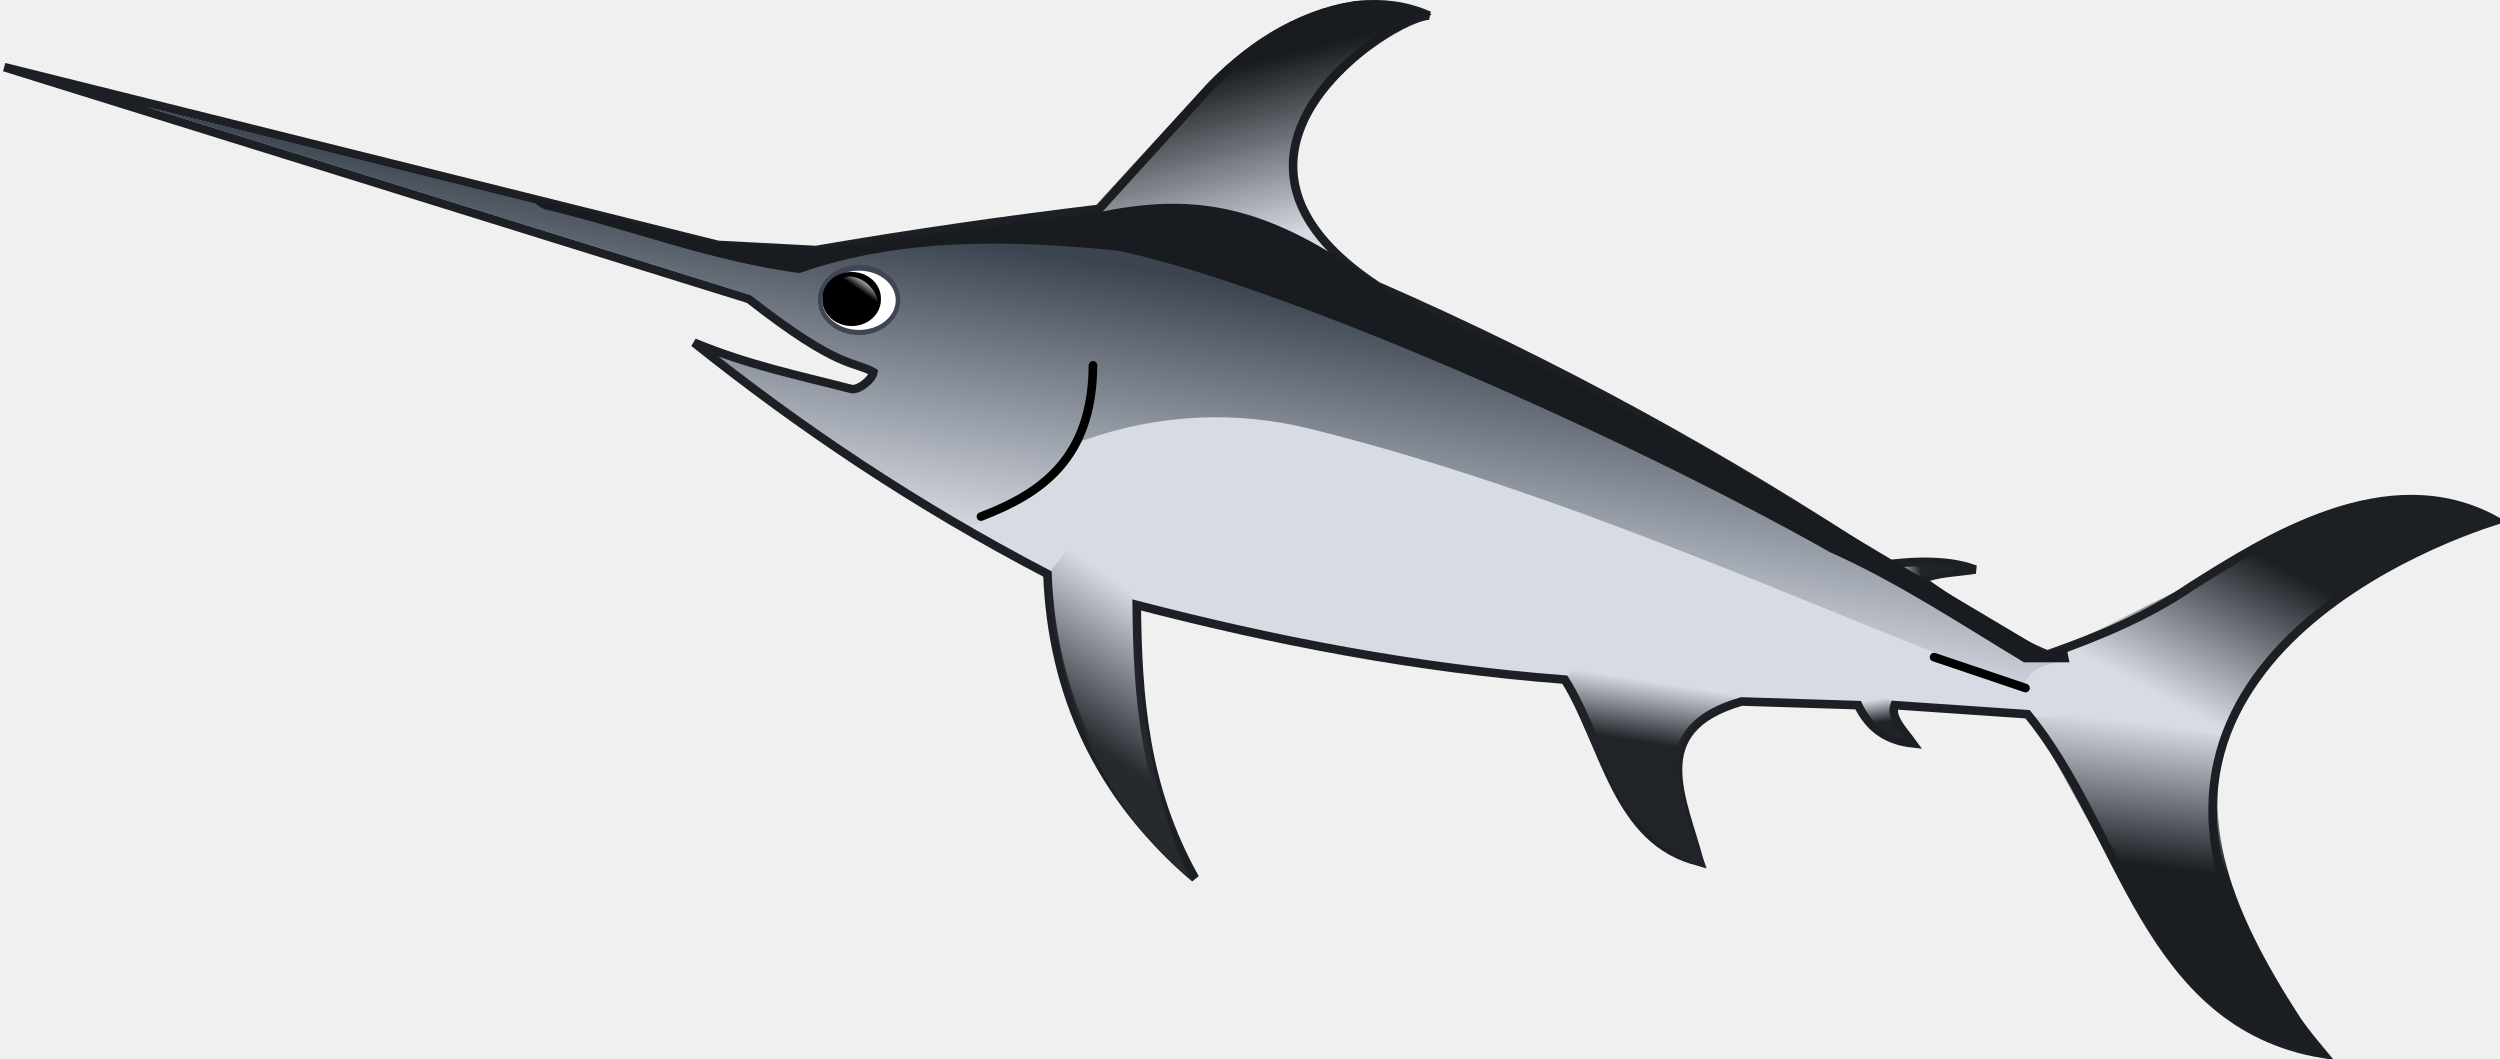
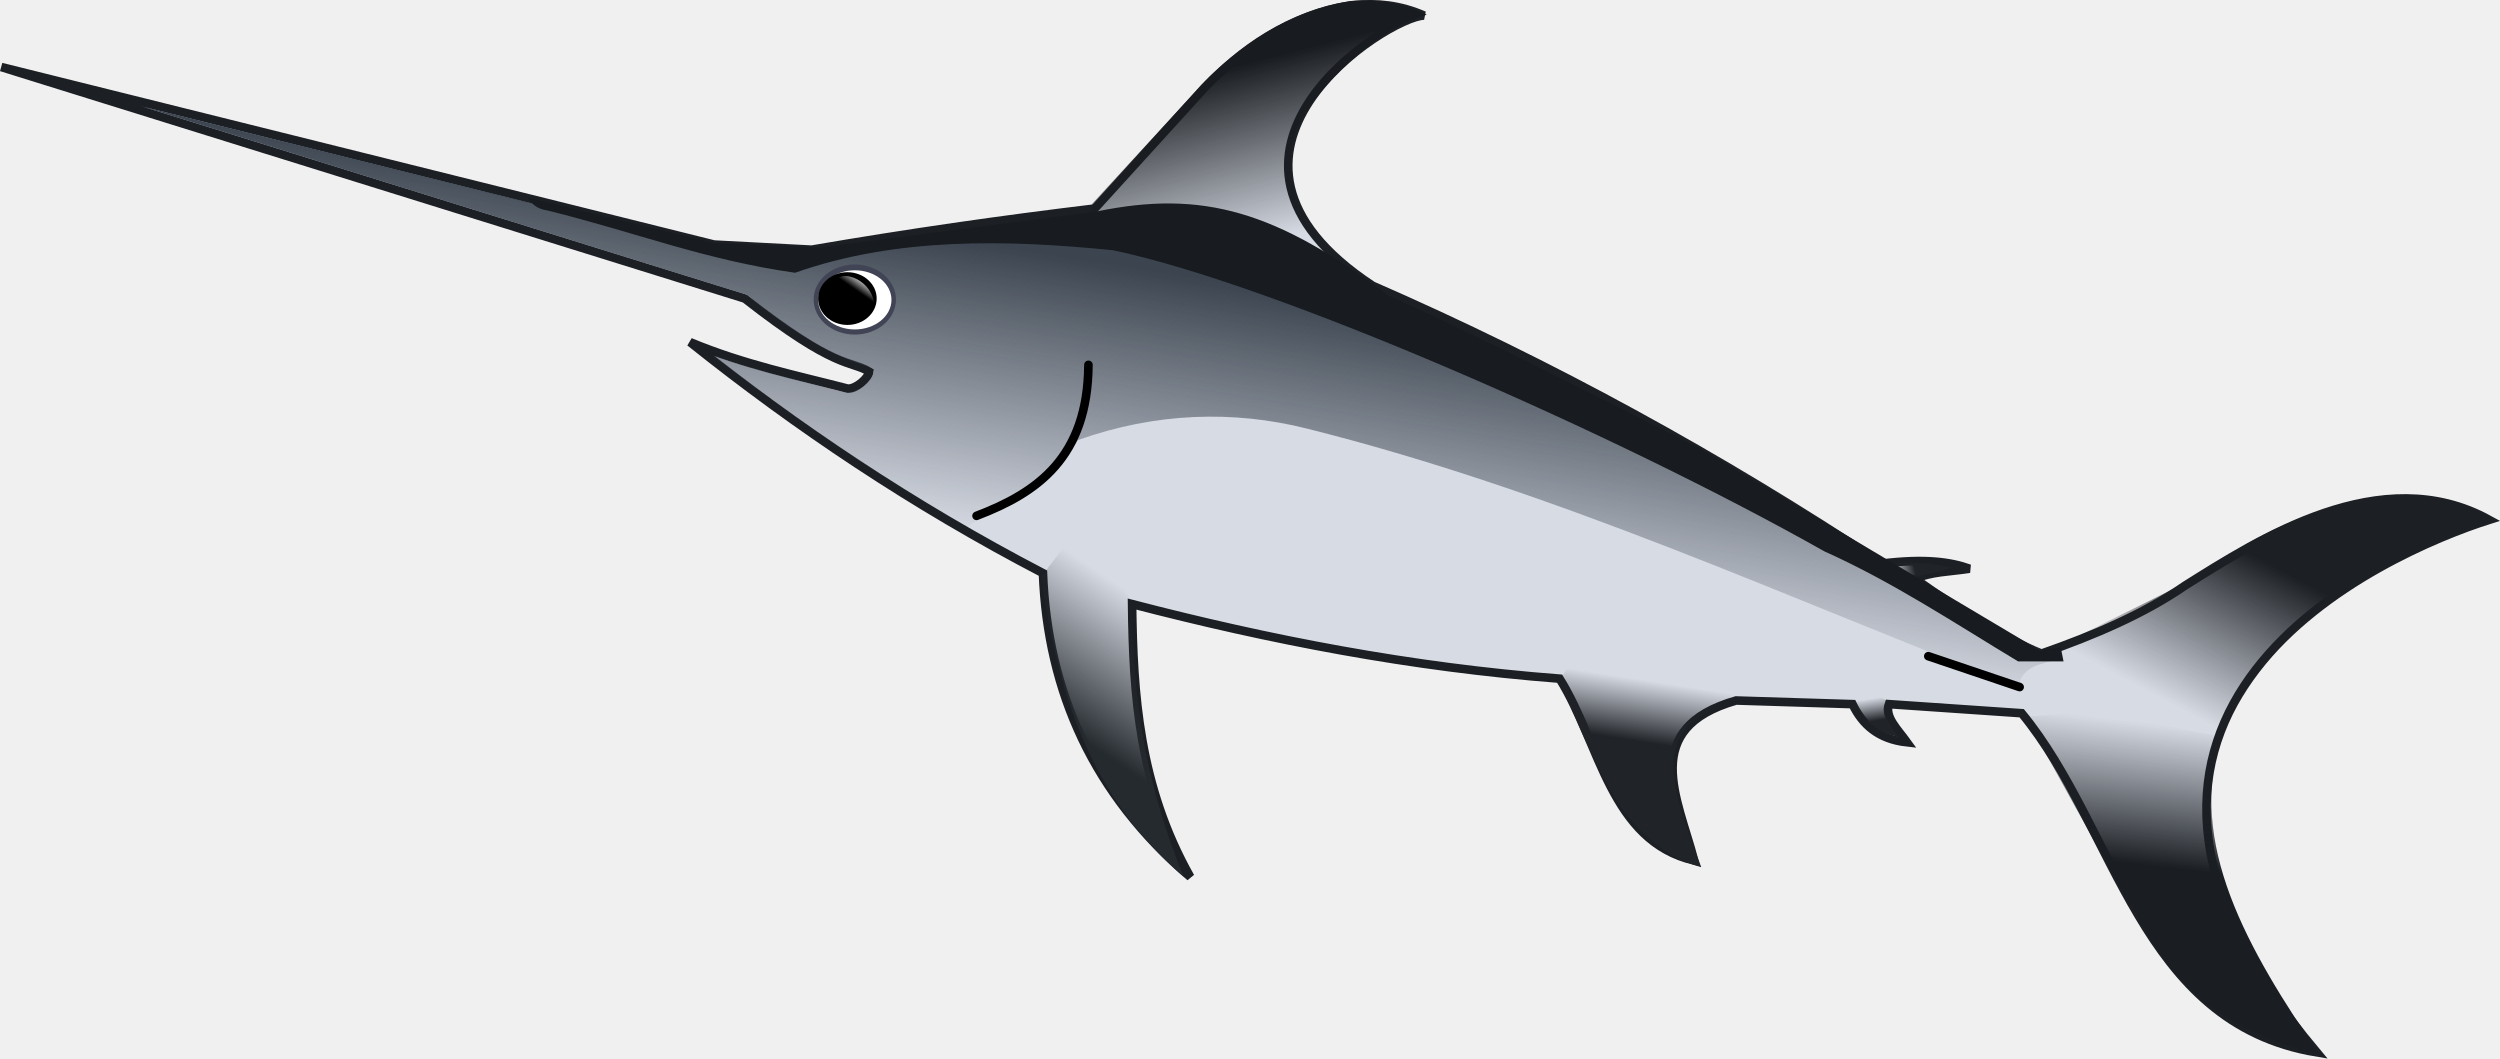
- <svg xmlns="http://www.w3.org/2000/svg" xmlns:xlink="http://www.w3.org/1999/xlink" id="svg2" version="1.1" width="290.5" height="122.963">
+ <svg xmlns="http://www.w3.org/2000/svg" xmlns:xlink="http://www.w3.org/1999/xlink" id="svg2" version="1.1" width="128" height="54.197">
  <defs id="defs6">
    <linearGradient id="linearGradient5172">
      <stop id="stop5180" offset="0" style="stop-color:#ffffff;stop-opacity:1;" />
      <stop style="stop-color:#ffffff;stop-opacity:0;" offset="1" id="stop5176" />
    </linearGradient>
    <linearGradient id="linearGradient5162">
      <stop style="stop-color:#202328;stop-opacity:1;" offset="0" id="stop5164" />
      <stop style="stop-color:#202328;stop-opacity:0;" offset="1" id="stop5166" />
    </linearGradient>
    <linearGradient id="linearGradient5154">
      <stop style="stop-color:#202328;stop-opacity:1;" offset="0" id="stop5156" />
      <stop style="stop-color:#202328;stop-opacity:0;" offset="1" id="stop5158" />
    </linearGradient>
    <linearGradient id="linearGradient5146">
      <stop style="stop-color:#3b444f;stop-opacity:1;" offset="0" id="stop5148" />
      <stop style="stop-color:#3b444f;stop-opacity:0;" offset="1" id="stop5150" />
    </linearGradient>
    <linearGradient id="linearGradient3683">
      <stop style="stop-color:#252a2f;stop-opacity:1;" offset="0" id="stop3685" />
      <stop style="stop-color:#252a2f;stop-opacity:0;" offset="1" id="stop3687" />
    </linearGradient>
    <linearGradient id="linearGradient3652">
      <stop style="stop-color:#181b1f;stop-opacity:1;" offset="0" id="stop3654" />
      <stop style="stop-color:#181b1f;stop-opacity:0;" offset="1" id="stop3656" />
    </linearGradient>
    <linearGradient id="linearGradient3622">
      <stop style="stop-color:#202328;stop-opacity:1;" offset="0" id="stop3624" />
      <stop style="stop-color:#202328;stop-opacity:0;" offset="1" id="stop3626" />
    </linearGradient>
    <linearGradient id="linearGradient3612">
      <stop style="stop-color:#1c1f24;stop-opacity:1;" offset="0" id="stop3614" />
      <stop style="stop-color:#1c1f24;stop-opacity:0;" offset="1" id="stop3616" />
    </linearGradient>
    <linearGradient id="linearGradient3602">
      <stop style="stop-color:#1a1e23;stop-opacity:1;" offset="0" id="stop3604" />
      <stop style="stop-color:#1a1e23;stop-opacity:0;" offset="1" id="stop3606" />
    </linearGradient>
    <linearGradient xlink:href="#linearGradient3602" id="linearGradient3608" x1="251.057" y1="184.822" x2="252.974" y2="168.459" gradientUnits="userSpaceOnUse" gradientTransform="translate(0.2006204,-84.01018)" />
    <linearGradient xlink:href="#linearGradient3612" id="linearGradient3618" x1="268.287" y1="151.791" x2="258.972" y2="169.205" gradientUnits="userSpaceOnUse" gradientTransform="translate(0.2006204,-84.01018)" />
    <linearGradient xlink:href="#linearGradient3622" id="linearGradient3628" x1="189.007" y1="170" x2="190.106" y2="162.926" gradientUnits="userSpaceOnUse" gradientTransform="translate(0.2006204,-84.01018)" />
    <linearGradient xlink:href="#linearGradient3652" id="linearGradient3658" x1="146.703" y1="90.985" x2="151.859" y2="111.124" gradientUnits="userSpaceOnUse" gradientTransform="translate(0.2006204,-84.01018)" />
    <linearGradient xlink:href="#linearGradient3683" id="linearGradient3689" x1="123.894" y1="168.594" x2="133.558" y2="154.241" gradientUnits="userSpaceOnUse" gradientTransform="translate(0.2006204,-84.01018)" />
    <linearGradient xlink:href="#linearGradient5146" id="linearGradient5152" x1="158.966" y1="119.43" x2="153.591" y2="152.892" gradientUnits="userSpaceOnUse" spreadMethod="pad" gradientTransform="translate(0.2006204,-84.01018)" />
    <linearGradient xlink:href="#linearGradient5154" id="linearGradient5160" x1="218.397" y1="167.895" x2="217.986" y2="165.275" gradientUnits="userSpaceOnUse" gradientTransform="translate(0.2006204,-84.01018)" />
    <linearGradient xlink:href="#linearGradient5162" id="linearGradient5168" x1="222.993" y1="150.317" x2="220.355" y2="150.91" gradientUnits="userSpaceOnUse" gradientTransform="translate(0.2006204,-84.01018)" />
    <linearGradient xlink:href="#linearGradient5172" id="linearGradient5178" x1="100.924" y1="116.447" x2="99.918" y2="117.894" gradientUnits="userSpaceOnUse" gradientTransform="translate(0.2006204,-84.01018)" />
  </defs>
-   <path style="fill:#d7dbe4;fill-opacity:1;stroke:#1c1f24;stroke-width:1px;stroke-linecap:butt;stroke-linejoin:miter;stroke-opacity:1" d="m 80.644,39.811 c 12.371,9.885 25.878,18.974 41.068,26.885 0.533,13.83 5.891,25.755 17.147,35.353 -5.955,-10.585 -6.655,-21.169 -6.774,-31.754 15.957,4.144 32.383,7.35 49.748,8.679 4.735,7.568 5.902,18.881 15.665,21.169 -1.914,-7.292 -6.417,-15.377 4.869,-18.629 l 13.548,0.423 c 1.131,2.344 2.969,4.071 6.351,4.446 -1.062,-1.482 -2.643,-2.964 -2.117,-4.446 l 15.454,1.058 c 11.116,13.503 13.641,36.049 34.338,39.467 -33.617,-40.046 8.056,-58.151 20.058,-61.972 -12.569,-6.94 -26.802,2.263 -35.396,7.66 -4.761,3.279 -10.529,5.753 -16.696,7.908 -4.402,-1.756 -9.425,-4.961 -14.67,-8.682 1.645,-0.849 4.137,-0.853 6.287,-1.198 -2.207,-0.793 -5.164,-1.21 -10.179,-0.599 -18.787,-12.444 -38.514,-23.276 -59.277,-32.333 -23.39,-15.411 1.836,-31.367 5.988,-31.435 -10.976,-4.835 -22.631,4.921 -26.345,9.281 l -11.975,13.173 c -10.977,1.321 -21.954,2.904 -32.932,4.79 L 83.428,28.458 0.5,7.801 87.021,34.745 c 10.631,8.325 12.215,7.166 14.482,8.495 -0.109,0.789 -1.553,2.04 -2.507,1.983 -6.059,-1.571 -12.029,-2.785 -18.352,-5.412 z" id="path2818" />
-   <path style="fill:url(#linearGradient5152);fill-opacity:1;stroke:none" d="m 16.592,12.303 70.665,21.993 c 9.432,7.735 13.477,7.903 14.81,8.68 -0.194,1.713 -2.146,2.707 -3.102,2.756 -5.27,-1.37 -10.609,-2.603 -15.681,-4.369 6.61,5.057 18.458,13.687 29.573,19.939 4.985,-3.028 10.09,-6.094 12.938,-10.094 8.992,-3.206 18.045,-3.483 26.594,-1.344 29.282,7.326 55.665,19.606 82.812,30.094 0.477,-2.642 2.88,-2.656 4.812,-3.312 l -77.25,-38.594 -2.406,-0.719 0.312,-0.5 -23.344,-7.781 -18.406,-2.25 -18.438,2.406 -10.471,1.341 -73.419,-18.246 z" id="path3695" />
-   <path style="fill:url(#linearGradient3608);fill-opacity:1;stroke:none" d="m 270.321,122.794 c -16.229,-4.319 -18.214,-11.626 -22.651,-18.417 l -11.643,-20.958 8.044,-0.635 14.819,2.964 c -4.125,12.349 2.97,24.698 11.431,37.046 z" id="path3592" />
-   <path style="fill:url(#linearGradient3618);fill-opacity:1;stroke:none" d="m 290.15,60.566 c -8.187,2.79 -26.376,9.806 -32.258,27.992 l -13.547,-7.41 -5.988,-5.239 17.514,-8.682 c 2.653,-1.839 18.569,-14.492 34.279,-6.661 z" id="path3610" />
-   <path style="fill:url(#linearGradient3628);fill-opacity:1;stroke:none" d="m 181.924,79.502 c 1.966,4.562 3.81,9.052 6.736,13.996 1.031,1.567 4.451,6.056 9.655,7.41 -1.276,-3.493 -2.81,-6.986 -3.143,-10.478 -0.579,-5.145 2.304,-7.279 6.287,-8.457 3.896,-8.413 -4.923,-10.595 -8.467,-10.892 -3.013,-0.252 -11.198,6.279 -11.068,8.422 z" id="path3620" />
-   <path style="fill:url(#linearGradient5160);fill-opacity:1;stroke:none" d="m 216.128,81.485 c 1.385,2.903 3.002,3.779 5.127,4.266 -1.263,-1.541 -1.974,-3.155 -1.347,-4.229 -1.925,-1.104 -2.482,-0.631 -3.63,-0.037 l -0.15,-3e-5 z" id="path3630" />
-   <path style="fill:url(#linearGradient5168);fill-opacity:1;stroke:none" d="m 223.027,67.29 c 1.235,-0.558 2.627,-0.563 4.415,-1.224 -3.451,-0.894 -6.951,-0.474 -10.33,-0.741 0.598,1.274 4.132,1.933 5.915,1.965 z" id="path3640" />
-   <path style="fill:url(#linearGradient3658);fill-opacity:1;stroke:none" d="m 127.428,23.722 12.384,-13.443 c 4.642,-5.039 10.432,-8.996 17.676,-10.161 3.851,-0.278 6.585,0.461 8.891,1.588 -7.328,2.191 -14.221,10.478 -15.348,13.76 -2.148,7.861 2.418,11.635 6.562,15.665 -12.66,0.683 -31.517,-4.16 -30.166,-7.409 z" id="path3650" />
-   <path style="fill:#181b1f;fill-opacity:1;stroke:none" d="m 64.049,24.488 c 10.354,2.567 18.25,5.747 28.817,7.252 11.836,-4.167 24.633,-3.856 36.997,-2.62 18.856,3.941 58.518,21.346 82.772,35.035 8.03,3.607 15.166,8.364 22.545,12.807 l 5.292,0 -0.318,-1.588 -2.434,0.318 -39.481,-23.498 c -12.061,-5.955 -23.788,-12.177 -36.293,-17.777 -13.076,-9.867 -21.655,-12.348 -33.925,-9.818 l -32.242,4.203 -12.384,-0.529 -21.699,-5.292 c 0.539,0.6 0.864,1.287 2.351,1.508 z" id="path3660" />
-   <path style="fill:#414455;fill-opacity:1;stroke:none" id="path3672" d="m 103.66,118.867 a 4.079,4.079 0 1 1 -8.158,0 4.079,4.079 0 1 1 8.158,0 z" transform="matrix(1.174312,0,0,1,-17.12014,-84.01018)" />
-   <path style="fill:#ffffff;fill-opacity:1;stroke:none" id="path3674" d="m 102.837,118.493 a 3.106,2.432 0 1 1 -6.212,0 3.106,2.432 0 1 1 6.212,0 z" transform="matrix(1.373494,0,0,1.415385,-37.16051,-132.8187)" />
-   <path style="fill:#000000;fill-opacity:1;stroke:none" id="path3679" d="m 100.966,118.867 a 1.572,1.534 0 1 1 -3.143,0 1.572,1.534 0 1 1 3.143,0 z" transform="matrix(2.166667,0,0,2,-116.3953,-202.9896)" />
-   <path style="fill:url(#linearGradient3689);fill-opacity:1;stroke:none" d="m 121.501,67.119 c 1.92,12.814 5.217,25.183 16.618,34.929 -4.383,-10.479 -6.056,-20.958 -5.927,-31.436 l -4.995,-10.901 -5.696,7.408 z" id="path3681" />
-   <path style="fill:none;stroke:#000000;stroke-width:1px;stroke-linecap:round;stroke-linejoin:miter;stroke-opacity:1" d="m 113.986,60.027 c 7.067,-2.693 12.936,-6.776 13.019,-17.571" id="path3691" />
-   <path style="fill:none;stroke:#000000;stroke-width:1px;stroke-linecap:round;stroke-linejoin:miter;stroke-opacity:1" d="m 224.735,76.358 10.628,3.593" id="path3693" />
-   <path style="fill:url(#linearGradient5178);fill-opacity:1;stroke:none" d="m 97.723,32.571 c 1.31,2.298 3.76,4.589 4.364,3.001 -0.133,-2.932 -3.651,-4.204 -4.364,-3.001 z" id="path5170" />
+   <g id="g884" transform="matrix(0.4400006,0,0,0.4400006,-0.1545867,-6.8422175e-4)">
+     <path id="path2818" d="m 80.644,39.811 c 12.371,9.885 25.878,18.974 41.068,26.885 0.533,13.83 5.891,25.755 17.147,35.353 -5.955,-10.585 -6.655,-21.169 -6.774,-31.754 15.957,4.144 32.383,7.35 49.748,8.679 4.735,7.568 5.902,18.881 15.665,21.169 -1.914,-7.292 -6.417,-15.377 4.869,-18.629 l 13.548,0.423 c 1.131,2.344 2.969,4.071 6.351,4.446 -1.062,-1.482 -2.643,-2.964 -2.117,-4.446 l 15.454,1.058 c 11.116,13.503 13.641,36.049 34.338,39.467 -33.617,-40.046 8.056,-58.151 20.058,-61.972 -12.569,-6.94 -26.802,2.263 -35.396,7.66 -4.761,3.279 -10.529,5.753 -16.696,7.908 -4.402,-1.756 -9.425,-4.961 -14.67,-8.682 1.645,-0.849 4.137,-0.853 6.287,-1.198 -2.207,-0.793 -5.164,-1.21 -10.179,-0.599 -18.787,-12.444 -38.514,-23.276 -59.277,-32.333 -23.39,-15.411 1.836,-31.367 5.988,-31.435 -10.976,-4.835 -22.631,4.921 -26.345,9.281 l -11.975,13.173 c -10.977,1.321 -21.954,2.904 -32.932,4.79 L 83.428,28.458 0.5,7.801 87.021,34.745 c 10.631,8.325 12.215,7.166 14.482,8.495 -0.109,0.789 -1.553,2.04 -2.507,1.983 -6.059,-1.571 -12.029,-2.785 -18.352,-5.412 z" style="fill:#d7dbe4;fill-opacity:1;stroke:#1c1f24;stroke-width:1px;stroke-linecap:butt;stroke-linejoin:miter;stroke-opacity:1" />
+     <path id="path3695" d="m 16.592,12.303 70.665,21.993 c 9.432,7.735 13.477,7.903 14.81,8.68 -0.194,1.713 -2.146,2.707 -3.102,2.756 -5.27,-1.37 -10.609,-2.603 -15.681,-4.369 6.61,5.057 18.458,13.687 29.573,19.939 4.985,-3.028 10.09,-6.094 12.938,-10.094 8.992,-3.206 18.045,-3.483 26.594,-1.344 29.282,7.326 55.665,19.606 82.812,30.094 0.477,-2.642 2.88,-2.656 4.812,-3.312 l -77.25,-38.594 -2.406,-0.719 0.312,-0.5 -23.344,-7.781 -18.406,-2.25 -18.438,2.406 -10.471,1.341 z" style="fill:url(#linearGradient5152);fill-opacity:1;stroke:none" />
+     <path id="path3592" d="m 270.321,122.794 c -16.229,-4.319 -18.214,-11.626 -22.651,-18.417 l -11.643,-20.958 8.044,-0.635 14.819,2.964 c -4.125,12.349 2.97,24.698 11.431,37.046 z" style="fill:url(#linearGradient3608);fill-opacity:1;stroke:none" />
+     <path id="path3610" d="m 290.15,60.566 c -8.187,2.79 -26.376,9.806 -32.258,27.992 l -13.547,-7.41 -5.988,-5.239 17.514,-8.682 c 2.653,-1.839 18.569,-14.492 34.279,-6.661 z" style="fill:url(#linearGradient3618);fill-opacity:1;stroke:none" />
+     <path id="path3620" d="m 181.924,79.502 c 1.966,4.562 3.81,9.052 6.736,13.996 1.031,1.567 4.451,6.056 9.655,7.41 -1.276,-3.493 -2.81,-6.986 -3.143,-10.478 -0.579,-5.145 2.304,-7.279 6.287,-8.457 3.896,-8.413 -4.923,-10.595 -8.467,-10.892 -3.013,-0.252 -11.198,6.279 -11.068,8.422 z" style="fill:url(#linearGradient3628);fill-opacity:1;stroke:none" />
+     <path id="path3630" d="m 216.128,81.485 c 1.385,2.903 3.002,3.779 5.127,4.266 -1.263,-1.541 -1.974,-3.155 -1.347,-4.229 -1.925,-1.104 -2.482,-0.631 -3.63,-0.037 z" style="fill:url(#linearGradient5160);fill-opacity:1;stroke:none" />
+     <path id="path3640" d="m 223.027,67.29 c 1.235,-0.558 2.627,-0.563 4.415,-1.224 -3.451,-0.894 -6.951,-0.474 -10.33,-0.741 0.598,1.274 4.132,1.933 5.915,1.965 z" style="fill:url(#linearGradient5168);fill-opacity:1;stroke:none" />
+     <path id="path3650" d="m 127.428,23.722 12.384,-13.443 c 4.642,-5.039 10.432,-8.996 17.676,-10.161 3.851,-0.278 6.585,0.461 8.891,1.588 -7.328,2.191 -14.221,10.478 -15.348,13.76 -2.148,7.861 2.418,11.635 6.562,15.665 -12.66,0.683 -31.517,-4.16 -30.166,-7.409 z" style="fill:url(#linearGradient3658);fill-opacity:1;stroke:none" />
+     <path id="path3660" d="m 64.049,24.488 c 10.354,2.567 18.25,5.747 28.817,7.252 11.836,-4.167 24.633,-3.856 36.997,-2.62 18.856,3.941 58.518,21.346 82.772,35.035 8.03,3.607 15.166,8.364 22.545,12.807 h 5.292 l -0.318,-1.588 -2.434,0.318 -39.481,-23.498 c -12.061,-5.955 -23.788,-12.177 -36.293,-17.777 -13.076,-9.867 -21.655,-12.348 -33.925,-9.818 l -32.242,4.203 -12.384,-0.529 -21.699,-5.292 c 0.539,0.6 0.864,1.287 2.351,1.508 z" style="fill:#181b1f;fill-opacity:1;stroke:none" />
+     <circle transform="matrix(1.174312,0,0,1,-17.12014,-84.01018)" id="path3672" style="fill:#414455;fill-opacity:1;stroke:none" cx="99.581" cy="118.867" r="4.079" />
+     <ellipse transform="matrix(1.373494,0,0,1.415385,-37.16051,-132.8187)" id="path3674" style="fill:#ffffff;fill-opacity:1;stroke:none" cx="99.731" cy="118.493" rx="3.106" ry="2.432" />
+     <ellipse transform="matrix(2.166667,0,0,2,-116.3953,-202.9896)" id="path3679" style="fill:#000000;fill-opacity:1;stroke:none" cx="99.394" cy="118.867" rx="1.572" ry="1.534" />
+     <path id="path3681" d="m 121.501,67.119 c 1.92,12.814 5.217,25.183 16.618,34.929 -4.383,-10.479 -6.056,-20.958 -5.927,-31.436 l -4.995,-10.901 z" style="fill:url(#linearGradient3689);fill-opacity:1;stroke:none" />
+     <path id="path3691" d="m 113.986,60.027 c 7.067,-2.693 12.936,-6.776 13.019,-17.571" style="fill:none;stroke:#000000;stroke-width:1px;stroke-linecap:round;stroke-linejoin:miter;stroke-opacity:1" />
+     <path id="path3693" d="m 224.735,76.358 10.628,3.593" style="fill:none;stroke:#000000;stroke-width:1px;stroke-linecap:round;stroke-linejoin:miter;stroke-opacity:1" />
+     <path id="path5170" d="m 97.723,32.571 c 1.31,2.298 3.76,4.589 4.364,3.001 -0.133,-2.932 -3.651,-4.204 -4.364,-3.001 z" style="fill:url(#linearGradient5178);fill-opacity:1;stroke:none" />
+   </g>
</svg>
